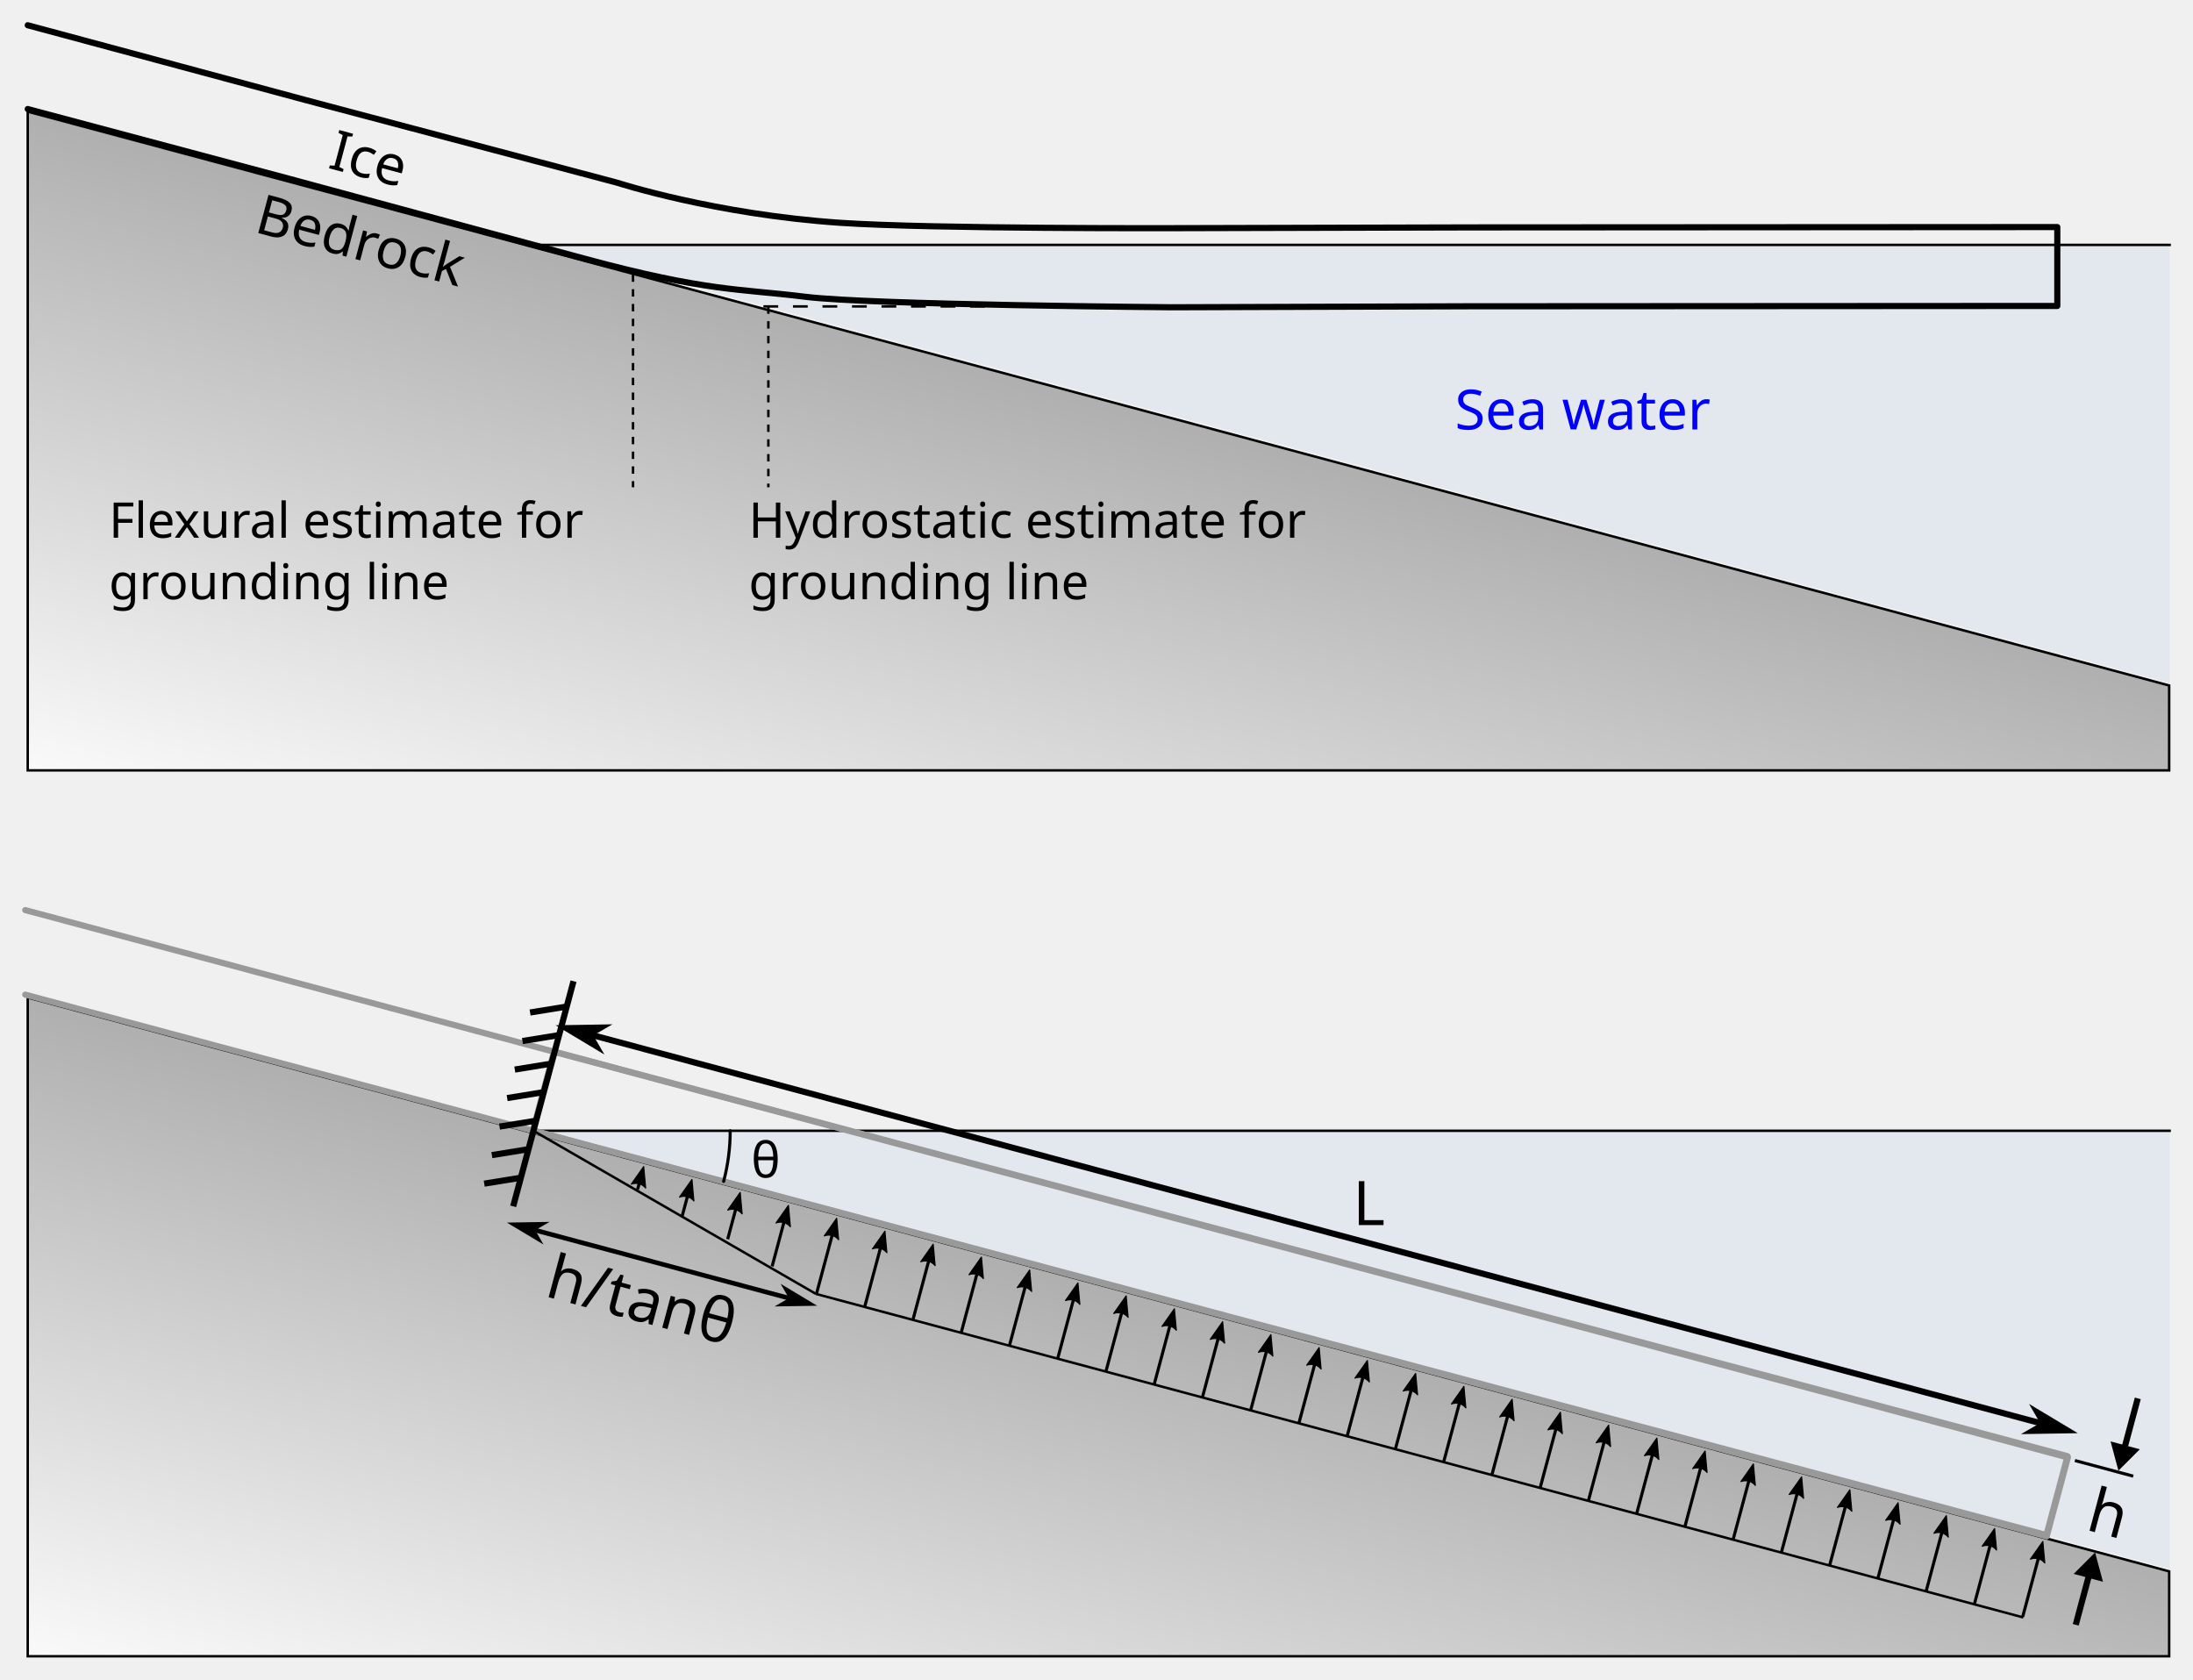
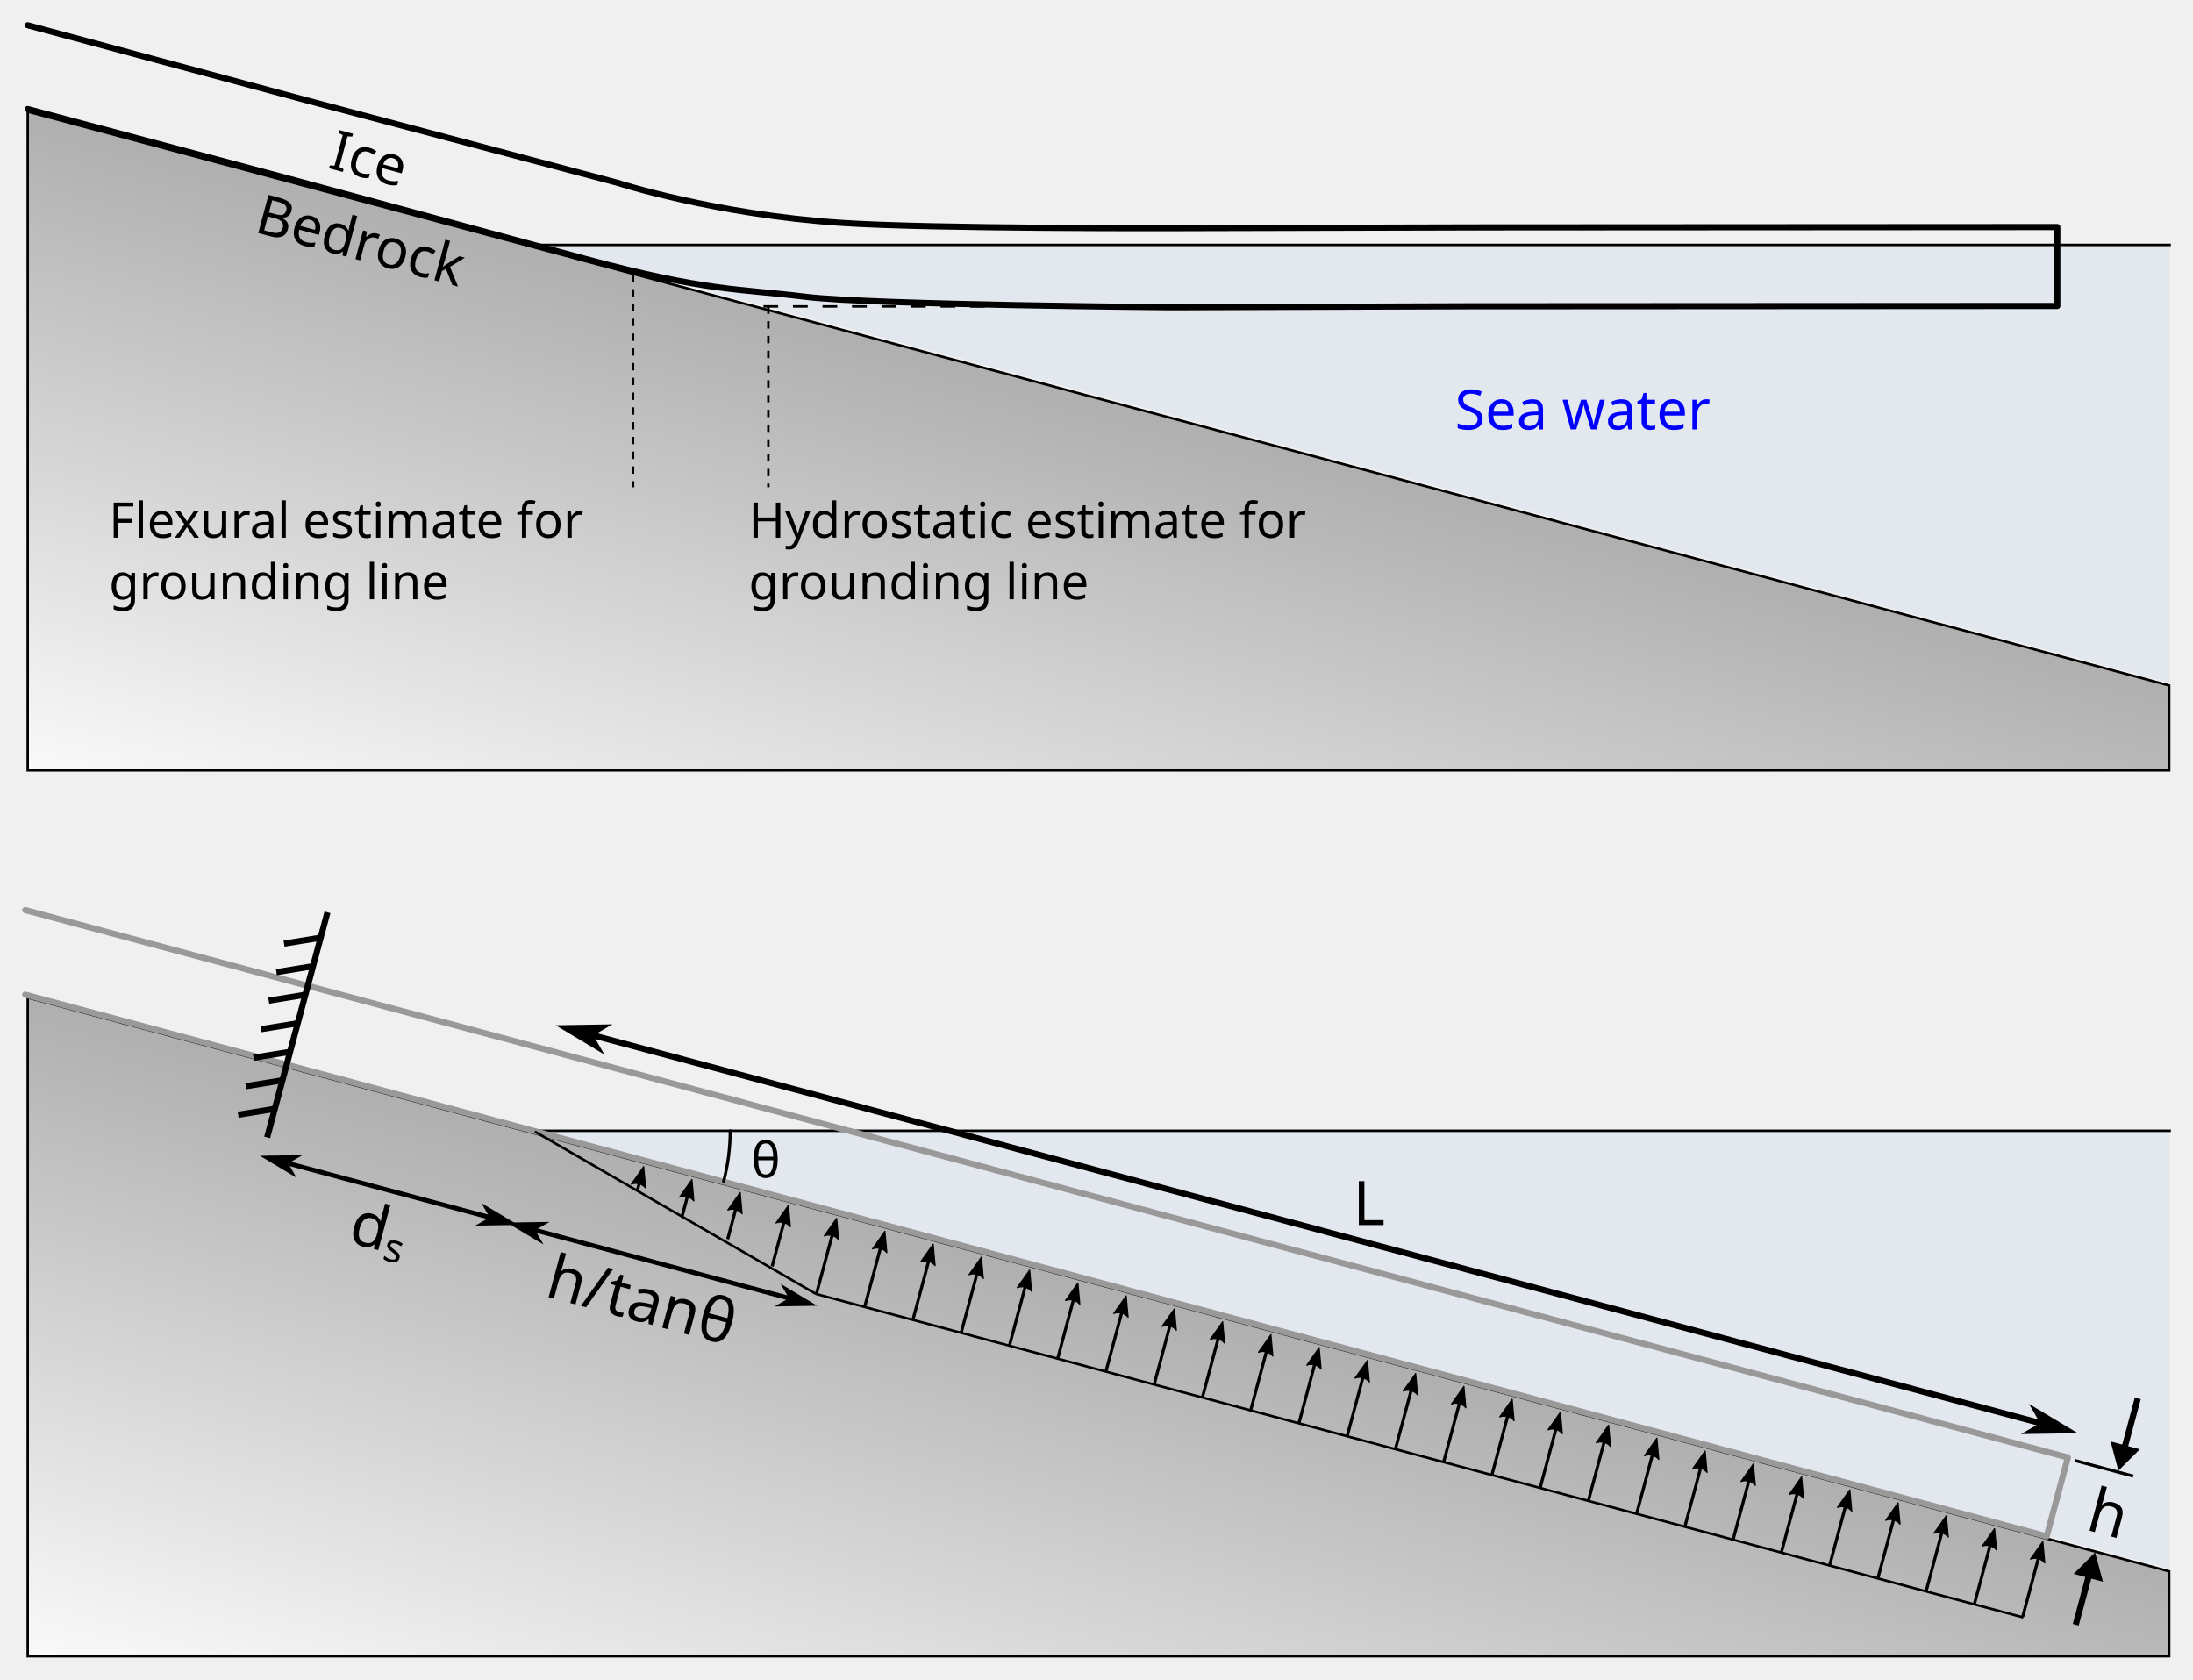
<svg xmlns="http://www.w3.org/2000/svg" xmlns:xlink="http://www.w3.org/1999/xlink" width="9.903in" height="7.584in" viewBox="0 0 891.268 682.55" id="svg2" version="1.1">
  <defs id="defs4">
+     <marker orient="auto" refY="0" refX="0" id="marker14850" style="overflow:visible">
+       <path id="path14852" d="M 0,0 5,-5 -12.5,0 5,5 0,0 Z" style="fill:#000000;fill-opacity:1;fill-rule:evenodd;stroke:#000000;stroke-width:1pt;stroke-opacity:1" transform="matrix(-0.4,0,0,-0.4,-4,0)" />
+     </marker>
+     <marker orient="auto" refY="0" refX="0" id="marker14582" style="overflow:visible">
+       <path id="path14584" d="M 0,0 5,-5 -12.5,0 5,5 0,0 Z" style="fill:#000000;fill-opacity:1;fill-rule:evenodd;stroke:#000000;stroke-width:1pt;stroke-opacity:1" transform="matrix(0.4,0,0,0.4,4,0)" />
+     </marker>
    <marker style="overflow:visible" id="marker13710" refX="0" refY="0" orient="auto">
      <path transform="scale(0.4,0.4)" style="fill:#000000;fill-opacity:1;fill-rule:evenodd;stroke:#000000;stroke-width:1pt;stroke-opacity:1" d="m 5.77,0 -8.65,5 0,-10 8.65,5 z" id="path13712" />
    </marker>
    <marker orient="auto" refY="0" refX="0" id="TriangleOutM" style="overflow:visible">
      <path id="path4409" d="m 5.77,0 -8.65,5 0,-10 8.65,5 z" style="fill:#000000;fill-opacity:1;fill-rule:evenodd;stroke:#000000;stroke-width:1pt;stroke-opacity:1" transform="scale(0.4,0.4)" />
    </marker>
    <marker orient="auto" refY="0" refX="0" id="TriangleInM" style="overflow:visible">
      <path id="path4400" d="m 5.77,0 -8.65,5 0,-10 8.65,5 z" style="fill:#000000;fill-opacity:1;fill-rule:evenodd;stroke:#000000;stroke-width:1pt;stroke-opacity:1" transform="scale(-0.4,-0.4)" />
    </marker>
    <marker style="overflow:visible" id="marker12619" refX="0" refY="0" orient="auto">
      <path transform="scale(-0.6,-0.6)" d="M 8.719,4.034 -2.207,0.016 8.719,-4.002 c -1.745,2.372 -1.735,5.617 -6e-7,8.035 z" style="fill:#000000;fill-opacity:1;fill-rule:evenodd;stroke:#000000;stroke-width:0.625;stroke-linejoin:round;stroke-opacity:1" id="path12621" />
    </marker>
    <marker style="overflow:visible" id="marker11435" refX="0" refY="0" orient="auto">
      <path transform="matrix(-0.4,0,0,-0.4,-4,0)" style="fill:#000000;fill-opacity:1;fill-rule:evenodd;stroke:#000000;stroke-width:1pt;stroke-opacity:1" d="M 0,0 5,-5 -12.5,0 5,5 0,0 Z" id="path11437" />
    </marker>
    <marker style="overflow:visible" id="marker11203" refX="0" refY="0" orient="auto">
      <path transform="matrix(0.4,0,0,0.4,4,0)" style="fill:#000000;fill-opacity:1;fill-rule:evenodd;stroke:#000000;stroke-width:1pt;stroke-opacity:1" d="M 0,0 5,-5 -12.5,0 5,5 0,0 Z" id="path11205" />
    </marker>
    <linearGradient id="linearGradient10253">
      <stop style="stop-color:#afafaf;stop-opacity:1" offset="0" id="stop10255" />
      <stop style="stop-color:#ffffff;stop-opacity:1" offset="1" id="stop10257" />
    </linearGradient>
    <marker style="overflow:visible" id="marker9775" refX="0" refY="0" orient="auto">
      <path transform="scale(-0.6,-0.6)" d="M 8.719,4.034 -2.207,0.016 8.719,-4.002 c -1.745,2.372 -1.735,5.617 -6e-7,8.035 z" style="fill:#000000;fill-opacity:1;fill-rule:evenodd;stroke:#000000;stroke-width:0.625;stroke-linejoin:round;stroke-opacity:1" id="path9777" />
    </marker>
    <marker orient="auto" refY="0" refX="0" id="marker9547" style="overflow:visible">
      <path id="path9549" style="fill:#000000;fill-opacity:1;fill-rule:evenodd;stroke:#000000;stroke-width:0.625;stroke-linejoin:round;stroke-opacity:1" d="M 8.719,4.034 -2.207,0.016 8.719,-4.002 c -1.745,2.372 -1.735,5.617 -6e-7,8.035 z" transform="scale(-0.6,-0.6)" />
    </marker>
    <marker style="overflow:visible" id="marker9313" refX="0" refY="0" orient="auto">
      <path transform="scale(-0.6,-0.6)" d="M 8.719,4.034 -2.207,0.016 8.719,-4.002 c -1.745,2.372 -1.735,5.617 -6e-7,8.035 z" style="fill:#000000;fill-opacity:1;fill-rule:evenodd;stroke:#000000;stroke-width:0.625;stroke-linejoin:round;stroke-opacity:1" id="path9315" />
    </marker>
    <marker orient="auto" refY="0" refX="0" id="marker9091" style="overflow:visible">
      <path id="path9093" style="fill:#000000;fill-opacity:1;fill-rule:evenodd;stroke:#000000;stroke-width:0.625;stroke-linejoin:round;stroke-opacity:1" d="M 8.719,4.034 -2.207,0.016 8.719,-4.002 c -1.745,2.372 -1.735,5.617 -6e-7,8.035 z" transform="scale(-0.6,-0.6)" />
    </marker>
    <marker style="overflow:visible" id="marker8875" refX="0" refY="0" orient="auto">
      <path transform="scale(-0.6,-0.6)" d="M 8.719,4.034 -2.207,0.016 8.719,-4.002 c -1.745,2.372 -1.735,5.617 -6e-7,8.035 z" style="fill:#000000;fill-opacity:1;fill-rule:evenodd;stroke:#000000;stroke-width:0.625;stroke-linejoin:round;stroke-opacity:1" id="path8877" />
    </marker>
    <marker orient="auto" refY="0" refX="0" id="marker8671" style="overflow:visible">
      <path id="path8673" style="fill:#000000;fill-opacity:1;fill-rule:evenodd;stroke:#000000;stroke-width:0.625;stroke-linejoin:round;stroke-opacity:1" d="M 8.719,4.034 -2.207,0.016 8.719,-4.002 c -1.745,2.372 -1.735,5.617 -6e-7,8.035 z" transform="scale(-0.6,-0.6)" />
    </marker>
    <marker style="overflow:visible" id="marker8473" refX="0" refY="0" orient="auto">
      <path transform="scale(-0.6,-0.6)" d="M 8.719,4.034 -2.207,0.016 8.719,-4.002 c -1.745,2.372 -1.735,5.617 -6e-7,8.035 z" style="fill:#000000;fill-opacity:1;fill-rule:evenodd;stroke:#000000;stroke-width:0.625;stroke-linejoin:round;stroke-opacity:1" id="path8475" />
    </marker>
    <marker orient="auto" refY="0" refX="0" id="marker8275" style="overflow:visible">
      <path id="path8277" style="fill:#000000;fill-opacity:1;fill-rule:evenodd;stroke:#000000;stroke-width:0.625;stroke-linejoin:round;stroke-opacity:1" d="M 8.719,4.034 -2.207,0.016 8.719,-4.002 c -1.745,2.372 -1.735,5.617 -6e-7,8.035 z" transform="scale(-0.6,-0.6)" />
    </marker>
    <marker style="overflow:visible" id="marker8089" refX="0" refY="0" orient="auto">
      <path transform="scale(-0.6,-0.6)" d="M 8.719,4.034 -2.207,0.016 8.719,-4.002 c -1.745,2.372 -1.735,5.617 -6e-7,8.035 z" style="fill:#000000;fill-opacity:1;fill-rule:evenodd;stroke:#000000;stroke-width:0.625;stroke-linejoin:round;stroke-opacity:1" id="path8091" />
    </marker>
    <marker orient="auto" refY="0" refX="0" id="marker7903" style="overflow:visible">
      <path id="path7905" style="fill:#000000;fill-opacity:1;fill-rule:evenodd;stroke:#000000;stroke-width:0.625;stroke-linejoin:round;stroke-opacity:1" d="M 8.719,4.034 -2.207,0.016 8.719,-4.002 c -1.745,2.372 -1.735,5.617 -6e-7,8.035 z" transform="scale(-0.6,-0.6)" />
    </marker>
    <marker style="overflow:visible" id="marker7723" refX="0" refY="0" orient="auto">
      <path transform="scale(-0.6,-0.6)" d="M 8.719,4.034 -2.207,0.016 8.719,-4.002 c -1.745,2.372 -1.735,5.617 -6e-7,8.035 z" style="fill:#000000;fill-opacity:1;fill-rule:evenodd;stroke:#000000;stroke-width:0.625;stroke-linejoin:round;stroke-opacity:1" id="path7725" />
    </marker>
    <marker orient="auto" refY="0" refX="0" id="marker7549" style="overflow:visible">
      <path id="path7551" style="fill:#000000;fill-opacity:1;fill-rule:evenodd;stroke:#000000;stroke-width:0.625;stroke-linejoin:round;stroke-opacity:1" d="M 8.719,4.034 -2.207,0.016 8.719,-4.002 c -1.745,2.372 -1.735,5.617 -6e-7,8.035 z" transform="scale(-0.6,-0.6)" />
    </marker>
    <marker style="overflow:visible" id="marker7381" refX="0" refY="0" orient="auto">
      <path transform="scale(-0.6,-0.6)" d="M 8.719,4.034 -2.207,0.016 8.719,-4.002 c -1.745,2.372 -1.735,5.617 -6e-7,8.035 z" style="fill:#000000;fill-opacity:1;fill-rule:evenodd;stroke:#000000;stroke-width:0.625;stroke-linejoin:round;stroke-opacity:1" id="path7383" />
    </marker>
    <marker orient="auto" refY="0" refX="0" id="marker7219" style="overflow:visible">
      <path id="path7221" style="fill:#000000;fill-opacity:1;fill-rule:evenodd;stroke:#000000;stroke-width:0.625;stroke-linejoin:round;stroke-opacity:1" d="M 8.719,4.034 -2.207,0.016 8.719,-4.002 c -1.745,2.372 -1.735,5.617 -6e-7,8.035 z" transform="scale(-0.6,-0.6)" />
    </marker>
    <marker style="overflow:visible" id="marker7063" refX="0" refY="0" orient="auto">
      <path transform="scale(-0.6,-0.6)" d="M 8.719,4.034 -2.207,0.016 8.719,-4.002 c -1.745,2.372 -1.735,5.617 -6e-7,8.035 z" style="fill:#000000;fill-opacity:1;fill-rule:evenodd;stroke:#000000;stroke-width:0.625;stroke-linejoin:round;stroke-opacity:1" id="path7065" />
    </marker>
    <marker orient="auto" refY="0" refX="0" id="marker6913" style="overflow:visible">
      <path id="path6915" style="fill:#000000;fill-opacity:1;fill-rule:evenodd;stroke:#000000;stroke-width:0.625;stroke-linejoin:round;stroke-opacity:1" d="M 8.719,4.034 -2.207,0.016 8.719,-4.002 c -1.745,2.372 -1.735,5.617 -6e-7,8.035 z" transform="scale(-0.6,-0.6)" />
    </marker>
    <marker style="overflow:visible" id="marker6769" refX="0" refY="0" orient="auto">
      <path transform="scale(-0.6,-0.6)" d="M 8.719,4.034 -2.207,0.016 8.719,-4.002 c -1.745,2.372 -1.735,5.617 -6e-7,8.035 z" style="fill:#000000;fill-opacity:1;fill-rule:evenodd;stroke:#000000;stroke-width:0.625;stroke-linejoin:round;stroke-opacity:1" id="path6771" />
    </marker>
    <marker orient="auto" refY="0" refX="0" id="marker6631" style="overflow:visible">
      <path id="path6633" style="fill:#000000;fill-opacity:1;fill-rule:evenodd;stroke:#000000;stroke-width:0.625;stroke-linejoin:round;stroke-opacity:1" d="M 8.719,4.034 -2.207,0.016 8.719,-4.002 c -1.745,2.372 -1.735,5.617 -6e-7,8.035 z" transform="scale(-0.6,-0.6)" />
    </marker>
    <marker style="overflow:visible" id="marker6499" refX="0" refY="0" orient="auto">
      <path transform="scale(-0.6,-0.6)" d="M 8.719,4.034 -2.207,0.016 8.719,-4.002 c -1.745,2.372 -1.735,5.617 -6e-7,8.035 z" style="fill:#000000;fill-opacity:1;fill-rule:evenodd;stroke:#000000;stroke-width:0.625;stroke-linejoin:round;stroke-opacity:1" id="path6501" />
    </marker>
    <marker orient="auto" refY="0" refX="0" id="marker6373" style="overflow:visible">
      <path id="path6375" style="fill:#000000;fill-opacity:1;fill-rule:evenodd;stroke:#000000;stroke-width:0.625;stroke-linejoin:round;stroke-opacity:1" d="M 8.719,4.034 -2.207,0.016 8.719,-4.002 c -1.745,2.372 -1.735,5.617 -6e-7,8.035 z" transform="scale(-0.6,-0.6)" />
    </marker>
    <marker style="overflow:visible" id="marker6253" refX="0" refY="0" orient="auto">
      <path transform="scale(-0.6,-0.6)" d="M 8.719,4.034 -2.207,0.016 8.719,-4.002 c -1.745,2.372 -1.735,5.617 -6e-7,8.035 z" style="fill:#000000;fill-opacity:1;fill-rule:evenodd;stroke:#000000;stroke-width:0.625;stroke-linejoin:round;stroke-opacity:1" id="path6255" />
    </marker>
    <marker orient="auto" refY="0" refX="0" id="marker6139" style="overflow:visible">
      <path id="path6141" style="fill:#000000;fill-opacity:1;fill-rule:evenodd;stroke:#000000;stroke-width:0.625;stroke-linejoin:round;stroke-opacity:1" d="M 8.719,4.034 -2.207,0.016 8.719,-4.002 c -1.745,2.372 -1.735,5.617 -6e-7,8.035 z" transform="scale(-0.6,-0.6)" />
    </marker>
    <marker style="overflow:visible" id="marker6031" refX="0" refY="0" orient="auto">
      <path transform="scale(-0.6,-0.6)" d="M 8.719,4.034 -2.207,0.016 8.719,-4.002 c -1.745,2.372 -1.735,5.617 -6e-7,8.035 z" style="fill:#000000;fill-opacity:1;fill-rule:evenodd;stroke:#000000;stroke-width:0.625;stroke-linejoin:round;stroke-opacity:1" id="path6033" />
    </marker>
    <marker orient="auto" refY="0" refX="0" id="marker5929" style="overflow:visible">
      <path id="path5931" style="fill:#000000;fill-opacity:1;fill-rule:evenodd;stroke:#000000;stroke-width:0.625;stroke-linejoin:round;stroke-opacity:1" d="M 8.719,4.034 -2.207,0.016 8.719,-4.002 c -1.745,2.372 -1.735,5.617 -6e-7,8.035 z" transform="scale(-0.6,-0.6)" />
    </marker>
    <marker style="overflow:visible" id="marker5833" refX="0" refY="0" orient="auto">
      <path transform="scale(-0.6,-0.6)" d="M 8.719,4.034 -2.207,0.016 8.719,-4.002 c -1.745,2.372 -1.735,5.617 -6e-7,8.035 z" style="fill:#000000;fill-opacity:1;fill-rule:evenodd;stroke:#000000;stroke-width:0.625;stroke-linejoin:round;stroke-opacity:1" id="path5835" />
    </marker>
    <marker orient="auto" refY="0" refX="0" id="marker5743" style="overflow:visible">
      <path id="path5745" style="fill:#000000;fill-opacity:1;fill-rule:evenodd;stroke:#000000;stroke-width:0.625;stroke-linejoin:round;stroke-opacity:1" d="M 8.719,4.034 -2.207,0.016 8.719,-4.002 c -1.745,2.372 -1.735,5.617 -6e-7,8.035 z" transform="scale(-0.6,-0.6)" />
    </marker>
    <marker style="overflow:visible" id="marker5659" refX="0" refY="0" orient="auto">
      <path transform="scale(-0.6,-0.6)" d="M 8.719,4.034 -2.207,0.016 8.719,-4.002 c -1.745,2.372 -1.735,5.617 -6e-7,8.035 z" style="fill:#000000;fill-opacity:1;fill-rule:evenodd;stroke:#000000;stroke-width:0.625;stroke-linejoin:round;stroke-opacity:1" id="path5661" />
    </marker>
    <marker orient="auto" refY="0" refX="0" id="marker5581" style="overflow:visible">
      <path id="path5583" style="fill:#000000;fill-opacity:1;fill-rule:evenodd;stroke:#000000;stroke-width:0.625;stroke-linejoin:round;stroke-opacity:1" d="M 8.719,4.034 -2.207,0.016 8.719,-4.002 c -1.745,2.372 -1.735,5.617 -6e-7,8.035 z" transform="scale(-0.6,-0.6)" />
    </marker>
    <marker style="overflow:visible" id="marker5509" refX="0" refY="0" orient="auto">
      <path transform="scale(-0.6,-0.6)" d="M 8.719,4.034 -2.207,0.016 8.719,-4.002 c -1.745,2.372 -1.735,5.617 -6e-7,8.035 z" style="fill:#000000;fill-opacity:1;fill-rule:evenodd;stroke:#000000;stroke-width:0.625;stroke-linejoin:round;stroke-opacity:1" id="path5511" />
    </marker>
    <marker orient="auto" refY="0" refX="0" id="Arrow2Mend" style="overflow:visible">
      <path id="path4291" style="fill:#000000;fill-opacity:1;fill-rule:evenodd;stroke:#000000;stroke-width:0.625;stroke-linejoin:round;stroke-opacity:1" d="M 8.719,4.034 -2.207,0.016 8.719,-4.002 c -1.745,2.372 -1.735,5.617 -6e-7,8.035 z" transform="scale(-0.6,-0.6)" />
    </marker>
    <marker orient="auto" refY="0" refX="0" id="marker4895" style="overflow:visible">
      <path id="path4897" d="M 0,0 5,-5 -12.5,0 5,5 0,0 Z" style="fill:#000000;fill-opacity:1;fill-rule:evenodd;stroke:#000000;stroke-width:1pt;stroke-opacity:1" transform="matrix(-0.4,0,0,-0.4,-4,0)" />
    </marker>
    <marker orient="auto" refY="0" refX="0" id="marker4855" style="overflow:visible">
      <path id="path4857" d="M 0,0 5,-5 -12.5,0 5,5 0,0 Z" style="fill:#000000;fill-opacity:1;fill-rule:evenodd;stroke:#000000;stroke-width:1pt;stroke-opacity:1" transform="matrix(0.4,0,0,0.4,4,0)" />
    </marker>
    <marker style="overflow:visible" id="marker4731" refX="0" refY="0" orient="auto">
      <path transform="matrix(-0.4,0,0,-0.4,-4,0)" style="fill:#000000;fill-opacity:1;fill-rule:evenodd;stroke:#000000;stroke-width:1pt;stroke-opacity:1" d="M 0,0 5,-5 -12.5,0 5,5 0,0 Z" id="path4733" />
    </marker>
    <marker style="overflow:visible" id="marker4685" refX="0" refY="0" orient="auto">
      <path transform="matrix(0.4,0,0,0.4,4,0)" style="fill:#000000;fill-opacity:1;fill-rule:evenodd;stroke:#000000;stroke-width:1pt;stroke-opacity:1" d="M 0,0 5,-5 -12.5,0 5,5 0,0 Z" id="path4687" />
    </marker>
    <marker orient="auto" refY="0" refX="0" id="Arrow1Mend" style="overflow:visible">
      <path id="path4273" d="M 0,0 5,-5 -12.5,0 5,5 0,0 Z" style="fill:#000000;fill-opacity:1;fill-rule:evenodd;stroke:#000000;stroke-width:1pt;stroke-opacity:1" transform="matrix(-0.4,0,0,-0.4,-4,0)" />
    </marker>
    <marker orient="auto" refY="0" refX="0" id="Arrow1Mstart" style="overflow:visible">
      <path id="path4270" d="M 0,0 5,-5 -12.5,0 5,5 0,0 Z" style="fill:#000000;fill-opacity:1;fill-rule:evenodd;stroke:#000000;stroke-width:1pt;stroke-opacity:1" transform="matrix(0.4,0,0,0.4,4,0)" />
    </marker>
    <linearGradient xlink:href="#linearGradient10253" id="linearGradient10259" x1="561.5" y1="253.974" x2="489.555" y2="522.475" gradientUnits="userSpaceOnUse" />
    <linearGradient xlink:href="#linearGradient10253" id="linearGradient10270" gradientUnits="userSpaceOnUse" x1="561.5" y1="253.974" x2="489.555" y2="522.475" gradientTransform="translate(0,360)" />
  </defs>
  <g id="layer1" transform="translate(-134.732,-97.84469)">
    <path id="path10268" d="m 146,503.205 870.311,233.199 0,34.49 -870.311,0 z" style="fill:url(#linearGradient10270);fill-opacity:1;fill-rule:evenodd;stroke:#000000;stroke-width:1px;stroke-linecap:butt;stroke-linejoin:miter;stroke-opacity:1" />
    <path style="fill:url(#linearGradient10259);fill-opacity:1;fill-rule:evenodd;stroke:#000000;stroke-width:1px;stroke-linecap:butt;stroke-linejoin:miter;stroke-opacity:1" d="m 146,143.205 870.311,233.199 0,34.49 -870.311,0 z" id="path4588" />
    <path id="path4209" d="m 353,197.362 663.5,0 0,178 z" style="fill:#afc6e9;fill-opacity:0.196;fill-rule:evenodd;stroke:none;stroke-width:1px;stroke-linecap:butt;stroke-linejoin:miter;stroke-opacity:1" />
    <path style="fill:none;fill-rule:evenodd;stroke:#000000;stroke-width:1px;stroke-linecap:butt;stroke-linejoin:miter;stroke-opacity:1" d="m 353,197.362 664,0" id="path4178" />
    <path style="opacity:1;fill:none;fill-opacity:1;stroke:#000000;stroke-width:2.5;stroke-linecap:round;stroke-linejoin:round;stroke-miterlimit:4;stroke-dasharray:none;stroke-dashoffset:0;stroke-opacity:1" d="m 146,108.099 113.027,30.423 126.647,33.596 c 0,0 39.48,12.826 90.627,16.269 37.465,2.522 137.542,2.171 137.542,2.171 l 119.732,-0.307 237.274,-0.135 0,32.055 -239.421,0.135 -120.204,0.404 c 0,0 -122.513,-0.945 -149.217,-4.269 -26.704,-3.324 -39.965,-2.028 -89.842,-15.519 L 252.585,170.577 146,142.145" id="path10244" />
    <path id="path4187" d="m 445,222.362 92,0" style="fill:none;fill-rule:evenodd;stroke:#000000;stroke-width:1;stroke-linecap:butt;stroke-linejoin:miter;stroke-miterlimit:4;stroke-dasharray:6, 6;stroke-dashoffset:0;stroke-opacity:1" />
    <path style="fill:none;fill-rule:evenodd;stroke:#000000;stroke-width:1;stroke-linecap:butt;stroke-linejoin:miter;stroke-miterlimit:4;stroke-dasharray:3, 3;stroke-dashoffset:0;stroke-opacity:1" d="m 447,222.362 0,73.5" id="path4189" />
    <text xml:space="preserve" style="font-style:normal;font-variant:normal;font-weight:normal;font-stretch:normal;font-size:20px;line-height:125%;font-family:Sans;-inkscape-font-specification:'Sans, Normal';text-align:start;letter-spacing:0px;word-spacing:0px;writing-mode:lr-tb;text-anchor:start;fill:#000000;fill-opacity:1;stroke:none;stroke-width:1px;stroke-linecap:butt;stroke-linejoin:miter;stroke-opacity:1" x="439" y="316.362" id="text4191">
      <tspan x="439" y="316.362" id="tspan4195">Hydrostatic estimate for</tspan>
      <tspan x="439" y="341.362" id="tspan4197">grounding line</tspan>
    </text>
    <text id="text4201" y="316.362" x="179" style="font-style:normal;font-variant:normal;font-weight:normal;font-stretch:normal;font-size:20px;line-height:125%;font-family:Sans;-inkscape-font-specification:'Sans, Normal';text-align:start;letter-spacing:0px;word-spacing:0px;writing-mode:lr-tb;text-anchor:start;fill:#000000;fill-opacity:1;stroke:none;stroke-width:1px;stroke-linecap:butt;stroke-linejoin:miter;stroke-opacity:1" xml:space="preserve">
      <tspan id="tspan4203" y="316.362" x="179">Flexural estimate for</tspan>
      <tspan id="tspan4205" y="341.362" x="179">grounding line</tspan>
    </text>
    <path style="fill:none;fill-rule:evenodd;stroke:#000000;stroke-width:1;stroke-linecap:butt;stroke-linejoin:miter;stroke-miterlimit:4;stroke-dasharray:3, 3;stroke-dashoffset:0;stroke-opacity:1" d="m 392,209.362 0,86.5" id="path4207" />
    <text xml:space="preserve" style="font-style:normal;font-variant:normal;font-weight:normal;font-stretch:normal;font-size:22.5px;line-height:125%;font-family:Sans;-inkscape-font-specification:'Sans, Normal';text-align:start;letter-spacing:0px;word-spacing:0px;writing-mode:lr-tb;text-anchor:start;fill:#0000ff;fill-opacity:1;stroke:none;stroke-width:1px;stroke-linecap:butt;stroke-linejoin:miter;stroke-opacity:1" x="726" y="272.362" id="text4211">
      <tspan id="tspan4213" x="726" y="272.362">Sea water</tspan>
    </text>
    <path style="fill:#adc2e5;fill-opacity:0.196;fill-rule:evenodd;stroke:none;stroke-width:1px;stroke-linecap:butt;stroke-linejoin:miter;stroke-opacity:1" d="m 353,557.362 663.5,0 0,178 z" id="path4224" />
    <path id="path4226" d="m 349,557.362 668,0" style="fill:none;fill-rule:evenodd;stroke:#000000;stroke-width:1px;stroke-linecap:butt;stroke-linejoin:miter;stroke-opacity:1" />
    <path style="opacity:1;fill:none;fill-opacity:1;stroke:#999999;stroke-width:2.5;stroke-linecap:round;stroke-linejoin:round;stroke-miterlimit:4;stroke-dasharray:none;stroke-dashoffset:0;stroke-opacity:1" d="M 144.999,467.681 975.143,690.117 966.554,722.172 145,502.037" id="path10264" />
-     <path style="opacity:1;fill:none;fill-opacity:1;stroke:#999999;stroke-width:2.5;stroke-linecap:round;stroke-linejoin:round;stroke-miterlimit:4;stroke-dasharray:none;stroke-dashoffset:0;stroke-opacity:1" d="M 359.892,525.174 975.003,689.6 966.414,721.655 351.303,557.229 Z" id="path4230" />
-     <g id="g14298">
+     <g id="g14298" transform="translate(-100,-28)">
      <g style="stroke-width:2.5;stroke-miterlimit:4;stroke-dasharray:none" id="g4248">
        <path style="fill:none;fill-rule:evenodd;stroke:#000000;stroke-width:2.5;stroke-linecap:butt;stroke-linejoin:miter;stroke-miterlimit:4;stroke-dasharray:none;stroke-opacity:1" d="m 367.817,496.576 -24.513,91.483" id="path4232" />
        <path style="fill:none;fill-rule:evenodd;stroke:#000000;stroke-width:2.5;stroke-linecap:butt;stroke-linejoin:miter;stroke-miterlimit:4;stroke-dasharray:none;stroke-opacity:1" d="m 350.167,509.299 15.307,-2.487" id="path4234" />
        <path id="path4236" d="m 347.061,520.891 15.307,-2.487" style="fill:none;fill-rule:evenodd;stroke:#000000;stroke-width:2.5;stroke-linecap:butt;stroke-linejoin:miter;stroke-miterlimit:4;stroke-dasharray:none;stroke-opacity:1" />
        <path style="fill:none;fill-rule:evenodd;stroke:#000000;stroke-width:2.5;stroke-linecap:butt;stroke-linejoin:miter;stroke-miterlimit:4;stroke-dasharray:none;stroke-opacity:1" d="m 343.955,532.482 15.307,-2.487" id="path4238" />
        <path id="path4240" d="m 340.849,544.073 15.307,-2.487" style="fill:none;fill-rule:evenodd;stroke:#000000;stroke-width:2.5;stroke-linecap:butt;stroke-linejoin:miter;stroke-miterlimit:4;stroke-dasharray:none;stroke-opacity:1" />
        <path style="fill:none;fill-rule:evenodd;stroke:#000000;stroke-width:2.5;stroke-linecap:butt;stroke-linejoin:miter;stroke-miterlimit:4;stroke-dasharray:none;stroke-opacity:1" d="M 337.744,555.664 353.051,553.177" id="path4242" />
        <path id="path4244" d="m 334.638,567.255 15.307,-2.487" style="fill:none;fill-rule:evenodd;stroke:#000000;stroke-width:2.5;stroke-linecap:butt;stroke-linejoin:miter;stroke-miterlimit:4;stroke-dasharray:none;stroke-opacity:1" />
        <path style="fill:none;fill-rule:evenodd;stroke:#000000;stroke-width:2.5;stroke-linecap:butt;stroke-linejoin:miter;stroke-miterlimit:4;stroke-dasharray:none;stroke-opacity:1" d="m 331.532,578.846 15.307,-2.487" id="path4246" />
      </g>
    </g>
    <path style="fill:none;fill-rule:evenodd;stroke:#000000;stroke-width:2.5;stroke-linecap:butt;stroke-linejoin:miter;stroke-miterlimit:4;stroke-dasharray:none;stroke-opacity:1;marker-start:url(#Arrow1Mstart);marker-end:url(#Arrow1Mend)" d="M 365.309,515.762 974.43,678.975" id="path4258" />
    <text xml:space="preserve" style="font-style:normal;font-variant:normal;font-weight:normal;font-stretch:normal;font-size:25px;line-height:125%;font-family:Sans;-inkscape-font-specification:'Sans, Normal';text-align:start;letter-spacing:0px;word-spacing:0px;writing-mode:lr-tb;text-anchor:start;fill:#000000;fill-opacity:1;stroke:none;stroke-width:1px;stroke-linecap:butt;stroke-linejoin:miter;stroke-opacity:1" x="684.555" y="595.679" id="text4584">
      <tspan id="tspan4586" x="684.555" y="595.679">L</tspan>
    </text>
    <text xml:space="preserve" style="font-style:normal;font-variant:normal;font-weight:normal;font-stretch:normal;font-size:22.5px;line-height:125%;font-family:Sans;-inkscape-font-specification:'Sans, Normal';text-align:start;letter-spacing:0px;word-spacing:0px;writing-mode:lr-tb;text-anchor:start;fill:#000000;fill-opacity:1;stroke:none;stroke-width:1px;stroke-linecap:butt;stroke-linejoin:miter;stroke-opacity:1" x="279.182" y="123.943" id="text4628" transform="matrix(0.9659258,0.258819,-0.258819,0.9659258,0,0)">
      <tspan id="tspan4630" x="279.182" y="123.943">Bedrock</tspan>
    </text>
    <text transform="matrix(0.9659258,0.258819,-0.258819,0.9659258,0,0)" id="text4632" y="91.065" x="301.431" style="font-style:normal;font-variant:normal;font-weight:normal;font-stretch:normal;font-size:22.5px;line-height:125%;font-family:Sans;-inkscape-font-specification:'Sans, Normal';text-align:start;letter-spacing:0px;word-spacing:0px;writing-mode:lr-tb;text-anchor:start;fill:#000000;fill-opacity:1;stroke:none;stroke-width:1px;stroke-linecap:butt;stroke-linejoin:miter;stroke-opacity:1" xml:space="preserve">
      <tspan y="91.065" x="301.431" id="tspan4634">Ice</tspan>
    </text>
    <path style="fill:none;fill-rule:evenodd;stroke:#000000;stroke-width:1.875;stroke-linecap:butt;stroke-linejoin:miter;stroke-miterlimit:4;stroke-dasharray:none;stroke-opacity:1;marker-start:url(#marker4685);marker-end:url(#marker4731)" d="m 344.325,595.63 118.961,31.876" id="path4677" />
    <text xml:space="preserve" style="font-style:normal;font-variant:normal;font-weight:normal;font-stretch:normal;font-size:25px;line-height:125%;font-family:Sans;-inkscape-font-specification:'Sans, Normal';text-align:start;letter-spacing:0px;word-spacing:0px;writing-mode:lr-tb;text-anchor:start;fill:#000000;fill-opacity:1;stroke:none;stroke-width:1px;stroke-linecap:butt;stroke-linejoin:miter;stroke-opacity:1" x="505.158" y="511.124" id="text4813" transform="matrix(0.9659258,0.258819,-0.258819,0.9659258,0,0)">
      <tspan id="tspan4815" x="505.158" y="511.124">h/tanθ</tspan>
    </text>
    <text xml:space="preserve" style="font-style:normal;font-variant:normal;font-weight:normal;font-stretch:normal;font-size:25px;line-height:125%;font-family:Sans;-inkscape-font-specification:'Sans, Normal';text-align:start;letter-spacing:0px;word-spacing:0px;writing-mode:lr-tb;text-anchor:start;fill:#000000;fill-opacity:1;stroke:none;stroke-width:1px;stroke-linecap:butt;stroke-linejoin:miter;stroke-opacity:1" x="1134.629" y="440.706" id="text10235" transform="matrix(0.9659258,0.258819,-0.258819,0.9659258,0,0)">
      <tspan id="tspan10237" x="1134.629" y="440.706">h</tspan>
    </text>
    <path style="fill:none;fill-rule:evenodd;stroke:#000000;stroke-width:2.5;stroke-linecap:butt;stroke-linejoin:miter;stroke-miterlimit:4;stroke-dasharray:none;stroke-opacity:1;marker-end:url(#TriangleOutM)" d="m 978.344,758.111 6.032,-22.513" id="path12609" />
    <path style="fill:none;fill-rule:evenodd;stroke:#000000;stroke-width:1.25;stroke-linecap:butt;stroke-linejoin:miter;stroke-miterlimit:4;stroke-dasharray:none;stroke-opacity:1" d="m 978,691.362 23.709,6.353" id="path13467" />
    <g id="g14525" transform="matrix(0.9659258,0.258819,-0.258819,0.9659258,218.5849,-245.3416)">
      <g id="g14467">
        <path style="fill:none;fill-rule:evenodd;stroke:#000000;stroke-width:1px;stroke-linecap:butt;stroke-linejoin:miter;stroke-opacity:1" d="m 336.794,741.114 127.436,34.146" id="path4662" />
        <path style="fill:none;fill-rule:evenodd;stroke:#000000;stroke-width:1px;stroke-linecap:butt;stroke-linejoin:miter;stroke-opacity:1" d="m 464.228,775.259 508,0" id="path4669" />
      </g>
      <path id="path5437" d="m 383.228,753.066 1e-5,-8" style="fill:none;fill-rule:evenodd;stroke:#000000;stroke-width:1.25;stroke-linecap:butt;stroke-linejoin:miter;stroke-miterlimit:4;stroke-dasharray:none;stroke-opacity:1;marker-end:url(#Arrow2Mend)" />
      <path style="fill:none;fill-rule:evenodd;stroke:#000000;stroke-width:1.25;stroke-linecap:butt;stroke-linejoin:miter;stroke-miterlimit:4;stroke-dasharray:none;stroke-opacity:1;marker-end:url(#marker5509)" d="m 403.528,759.066 0,-14" id="path5507" />
      <path id="path5579" d="m 423.828,763.066 0,-18" style="fill:none;fill-rule:evenodd;stroke:#000000;stroke-width:1.25;stroke-linecap:butt;stroke-linejoin:miter;stroke-miterlimit:4;stroke-dasharray:none;stroke-opacity:1;marker-end:url(#marker5581)" />
      <path style="fill:none;fill-rule:evenodd;stroke:#000000;stroke-width:1.25;stroke-linecap:butt;stroke-linejoin:miter;stroke-miterlimit:4;stroke-dasharray:none;stroke-opacity:1;marker-end:url(#marker5659)" d="m 444.128,769.066 0,-24" id="path5657" />
      <path id="path5741" d="m 464.428,775.066 0,-30" style="fill:none;fill-rule:evenodd;stroke:#000000;stroke-width:1.25;stroke-linecap:butt;stroke-linejoin:miter;stroke-miterlimit:4;stroke-dasharray:none;stroke-opacity:1;marker-end:url(#marker5743)" />
      <path style="fill:none;fill-rule:evenodd;stroke:#000000;stroke-width:1.25;stroke-linecap:butt;stroke-linejoin:miter;stroke-miterlimit:4;stroke-dasharray:none;stroke-opacity:1;marker-end:url(#marker5833)" d="m 484.727,775.066 0,-30" id="path5831" />
      <path id="path5927" d="m 505.027,775.066 1e-5,-30" style="fill:none;fill-rule:evenodd;stroke:#000000;stroke-width:1.25;stroke-linecap:butt;stroke-linejoin:miter;stroke-miterlimit:4;stroke-dasharray:none;stroke-opacity:1;marker-end:url(#marker5929)" />
      <path style="fill:none;fill-rule:evenodd;stroke:#000000;stroke-width:1.25;stroke-linecap:butt;stroke-linejoin:miter;stroke-miterlimit:4;stroke-dasharray:none;stroke-opacity:1;marker-end:url(#marker6031)" d="m 525.327,775.066 0,-30" id="path6029" />
      <path id="path6137" d="m 545.627,775.066 0,-30" style="fill:none;fill-rule:evenodd;stroke:#000000;stroke-width:1.25;stroke-linecap:butt;stroke-linejoin:miter;stroke-miterlimit:4;stroke-dasharray:none;stroke-opacity:1;marker-end:url(#marker6139)" />
      <path style="fill:none;fill-rule:evenodd;stroke:#000000;stroke-width:1.25;stroke-linecap:butt;stroke-linejoin:miter;stroke-miterlimit:4;stroke-dasharray:none;stroke-opacity:1;marker-end:url(#marker6253)" d="m 565.926,775.066 10e-6,-30" id="path6251" />
      <path id="path6371" d="m 586.226,775.066 0,-30" style="fill:none;fill-rule:evenodd;stroke:#000000;stroke-width:1.25;stroke-linecap:butt;stroke-linejoin:miter;stroke-miterlimit:4;stroke-dasharray:none;stroke-opacity:1;marker-end:url(#marker6373)" />
      <path style="fill:none;fill-rule:evenodd;stroke:#000000;stroke-width:1.25;stroke-linecap:butt;stroke-linejoin:miter;stroke-miterlimit:4;stroke-dasharray:none;stroke-opacity:1;marker-end:url(#marker6499)" d="m 606.526,775.066 0,-30" id="path6497" />
      <path id="path6629" d="m 626.826,775.066 1e-5,-30" style="fill:none;fill-rule:evenodd;stroke:#000000;stroke-width:1.25;stroke-linecap:butt;stroke-linejoin:miter;stroke-miterlimit:4;stroke-dasharray:none;stroke-opacity:1;marker-end:url(#marker6631)" />
      <path style="fill:none;fill-rule:evenodd;stroke:#000000;stroke-width:1.25;stroke-linecap:butt;stroke-linejoin:miter;stroke-miterlimit:4;stroke-dasharray:none;stroke-opacity:1;marker-end:url(#marker6769)" d="m 647.125,775.066 0,-30" id="path6767" />
      <path id="path6911" d="m 667.425,775.066 0,-30" style="fill:none;fill-rule:evenodd;stroke:#000000;stroke-width:1.25;stroke-linecap:butt;stroke-linejoin:miter;stroke-miterlimit:4;stroke-dasharray:none;stroke-opacity:1;marker-end:url(#marker6913)" />
      <path style="fill:none;fill-rule:evenodd;stroke:#000000;stroke-width:1.25;stroke-linecap:butt;stroke-linejoin:miter;stroke-miterlimit:4;stroke-dasharray:none;stroke-opacity:1;marker-end:url(#marker7063)" d="m 687.725,775.066 10e-6,-30" id="path7061" />
      <path id="path7217" d="m 708.025,775.066 0,-30" style="fill:none;fill-rule:evenodd;stroke:#000000;stroke-width:1.25;stroke-linecap:butt;stroke-linejoin:miter;stroke-miterlimit:4;stroke-dasharray:none;stroke-opacity:1;marker-end:url(#marker7219)" />
      <path style="fill:none;fill-rule:evenodd;stroke:#000000;stroke-width:1.25;stroke-linecap:butt;stroke-linejoin:miter;stroke-miterlimit:4;stroke-dasharray:none;stroke-opacity:1;marker-end:url(#marker7381)" d="m 728.325,775.066 0,-30" id="path7379" />
      <path id="path7547" d="m 748.624,775.066 0,-30" style="fill:none;fill-rule:evenodd;stroke:#000000;stroke-width:1.25;stroke-linecap:butt;stroke-linejoin:miter;stroke-miterlimit:4;stroke-dasharray:none;stroke-opacity:1;marker-end:url(#marker7549)" />
      <path style="fill:none;fill-rule:evenodd;stroke:#000000;stroke-width:1.25;stroke-linecap:butt;stroke-linejoin:miter;stroke-miterlimit:4;stroke-dasharray:none;stroke-opacity:1;marker-end:url(#marker7723)" d="m 768.924,775.066 0,-30" id="path7721" />
      <path id="path7901" d="m 789.224,775.066 0,-30" style="fill:none;fill-rule:evenodd;stroke:#000000;stroke-width:1.25;stroke-linecap:butt;stroke-linejoin:miter;stroke-miterlimit:4;stroke-dasharray:none;stroke-opacity:1;marker-end:url(#marker7903)" />
      <path style="fill:none;fill-rule:evenodd;stroke:#000000;stroke-width:1.25;stroke-linecap:butt;stroke-linejoin:miter;stroke-miterlimit:4;stroke-dasharray:none;stroke-opacity:1;marker-end:url(#marker8089)" d="m 809.524,775.066 0,-30" id="path8087" />
      <path id="path8273" d="m 829.823,775.066 0,-30" style="fill:none;fill-rule:evenodd;stroke:#000000;stroke-width:1.25;stroke-linecap:butt;stroke-linejoin:miter;stroke-miterlimit:4;stroke-dasharray:none;stroke-opacity:1;marker-end:url(#marker8275)" />
      <path style="fill:none;fill-rule:evenodd;stroke:#000000;stroke-width:1.25;stroke-linecap:butt;stroke-linejoin:miter;stroke-miterlimit:4;stroke-dasharray:none;stroke-opacity:1;marker-end:url(#marker8473)" d="m 850.123,775.066 0,-30" id="path8471" />
      <path id="path8669" d="m 870.423,775.066 0,-30" style="fill:none;fill-rule:evenodd;stroke:#000000;stroke-width:1.25;stroke-linecap:butt;stroke-linejoin:miter;stroke-miterlimit:4;stroke-dasharray:none;stroke-opacity:1;marker-end:url(#marker8671)" />
      <path style="fill:none;fill-rule:evenodd;stroke:#000000;stroke-width:1.25;stroke-linecap:butt;stroke-linejoin:miter;stroke-miterlimit:4;stroke-dasharray:none;stroke-opacity:1;marker-end:url(#marker8875)" d="m 890.723,775.066 0,-30" id="path8873" />
      <path id="path9089" d="m 911.022,775.066 -10e-6,-30" style="fill:none;fill-rule:evenodd;stroke:#000000;stroke-width:1.25;stroke-linecap:butt;stroke-linejoin:miter;stroke-miterlimit:4;stroke-dasharray:none;stroke-opacity:1;marker-end:url(#marker9091)" />
      <path style="fill:none;fill-rule:evenodd;stroke:#000000;stroke-width:1.25;stroke-linecap:butt;stroke-linejoin:miter;stroke-miterlimit:4;stroke-dasharray:none;stroke-opacity:1;marker-end:url(#marker9313)" d="m 931.322,775.066 0,-30" id="path9311" />
      <path id="path9545" d="m 951.622,775.066 0,-30" style="fill:none;fill-rule:evenodd;stroke:#000000;stroke-width:1.25;stroke-linecap:butt;stroke-linejoin:miter;stroke-miterlimit:4;stroke-dasharray:none;stroke-opacity:1;marker-end:url(#marker9547)" />
      <path style="fill:none;fill-rule:evenodd;stroke:#000000;stroke-width:1.25;stroke-linecap:butt;stroke-linejoin:miter;stroke-miterlimit:4;stroke-dasharray:none;stroke-opacity:1;marker-end:url(#marker9775)" d="m 971.922,775.066 0,-30" id="path9773" />
    </g>
    <path style="opacity:0;fill:#ffffff;fill-opacity:1;stroke:#000000;stroke-width:1.25;stroke-linecap:round;stroke-linejoin:round;stroke-miterlimit:4;stroke-dasharray:none;stroke-dashoffset:0;stroke-opacity:1" id="path13526" d="m 267.922,802.132 a 134.297,83 0 0 1 -9.891,31.263" transform="matrix(0.9659258,-0.258819,0.258819,0.9659258,0,0)" />
    <path id="path13708" d="m 1003.558,666.107 -6.032,22.513" style="fill:none;fill-rule:evenodd;stroke:#000000;stroke-width:2.5;stroke-linecap:butt;stroke-linejoin:miter;stroke-miterlimit:4;stroke-dasharray:none;stroke-opacity:1;marker-end:url(#marker13710)" />
    <path style="opacity:1;fill:none;fill-opacity:1;stroke:#000000;stroke-width:1.25;stroke-linecap:round;stroke-linejoin:round;stroke-miterlimit:4;stroke-dasharray:none;stroke-dashoffset:0;stroke-opacity:1" id="path14562" d="m 431.5,557.362 a 80.5,80.5 0 0 1 -2.671,20.564" />
    <text xml:space="preserve" style="font-style:normal;font-variant:normal;font-weight:normal;font-stretch:normal;font-size:20px;line-height:125%;font-family:Sans;-inkscape-font-specification:'Sans, Normal';text-align:start;letter-spacing:0px;word-spacing:0px;writing-mode:lr-tb;text-anchor:start;fill:#000000;fill-opacity:1;stroke:none;stroke-width:1px;stroke-linecap:butt;stroke-linejoin:miter;stroke-opacity:1" x="440" y="576.362" id="text14564">
      <tspan id="tspan14566" x="440" y="576.362">θ</tspan>
    </text>
+     <path id="path14580" d="m 243.95,568.477 97.711,26.182" style="fill:none;fill-rule:evenodd;stroke:#000000;stroke-width:1.875;stroke-linecap:butt;stroke-linejoin:miter;stroke-miterlimit:4;stroke-dasharray:none;stroke-opacity:1;marker-start:url(#marker14582);marker-end:url(#marker14850)" />
+     <text transform="matrix(0.9659258,0.258819,-0.258819,0.9659258,0,0)" id="text15664" y="510.579" x="422.19" style="font-style:normal;font-variant:normal;font-weight:normal;font-stretch:normal;font-size:25px;line-height:125%;font-family:Sans;-inkscape-font-specification:'Sans, Normal';text-align:start;letter-spacing:0px;word-spacing:0px;writing-mode:lr-tb;text-anchor:start;fill:#000000;fill-opacity:1;stroke:none;stroke-width:1px;stroke-linecap:butt;stroke-linejoin:miter;stroke-opacity:1" xml:space="preserve">
+       <tspan y="510.579" x="422.19" id="tspan15666">d<tspan style="font-size:65%;baseline-shift:sub" id="tspan15668">s</tspan>
+       </tspan>
+     </text>
  </g>
</svg>
